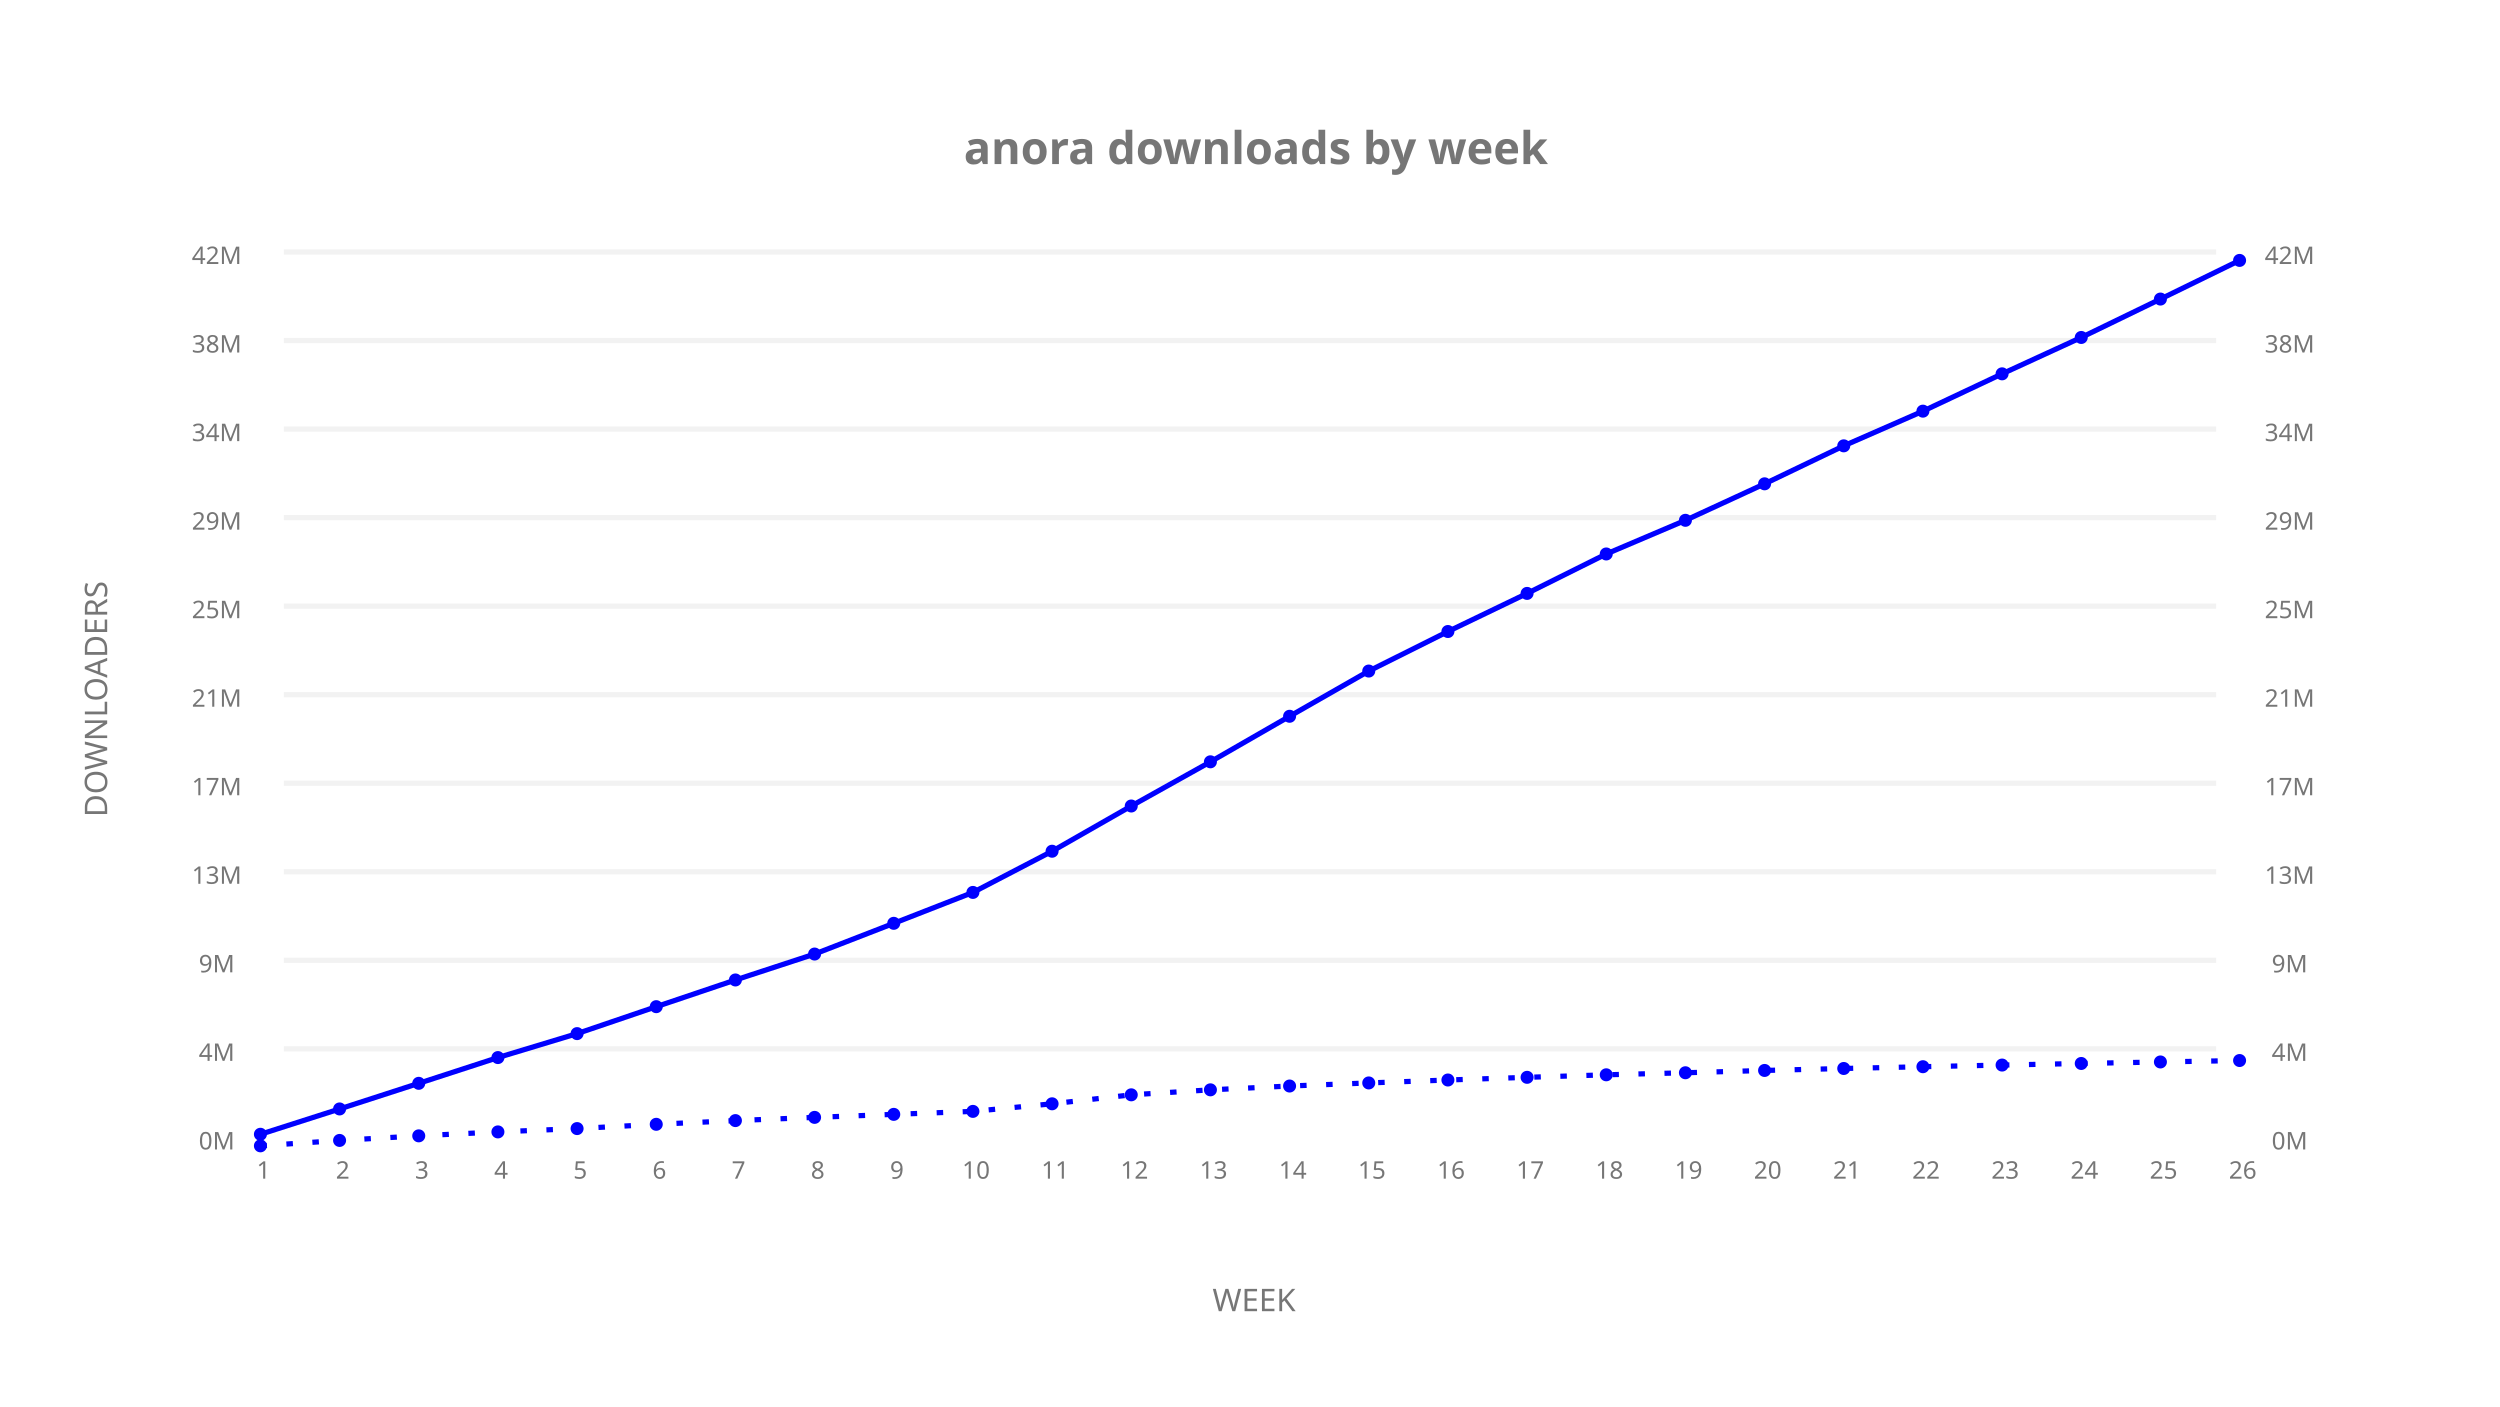
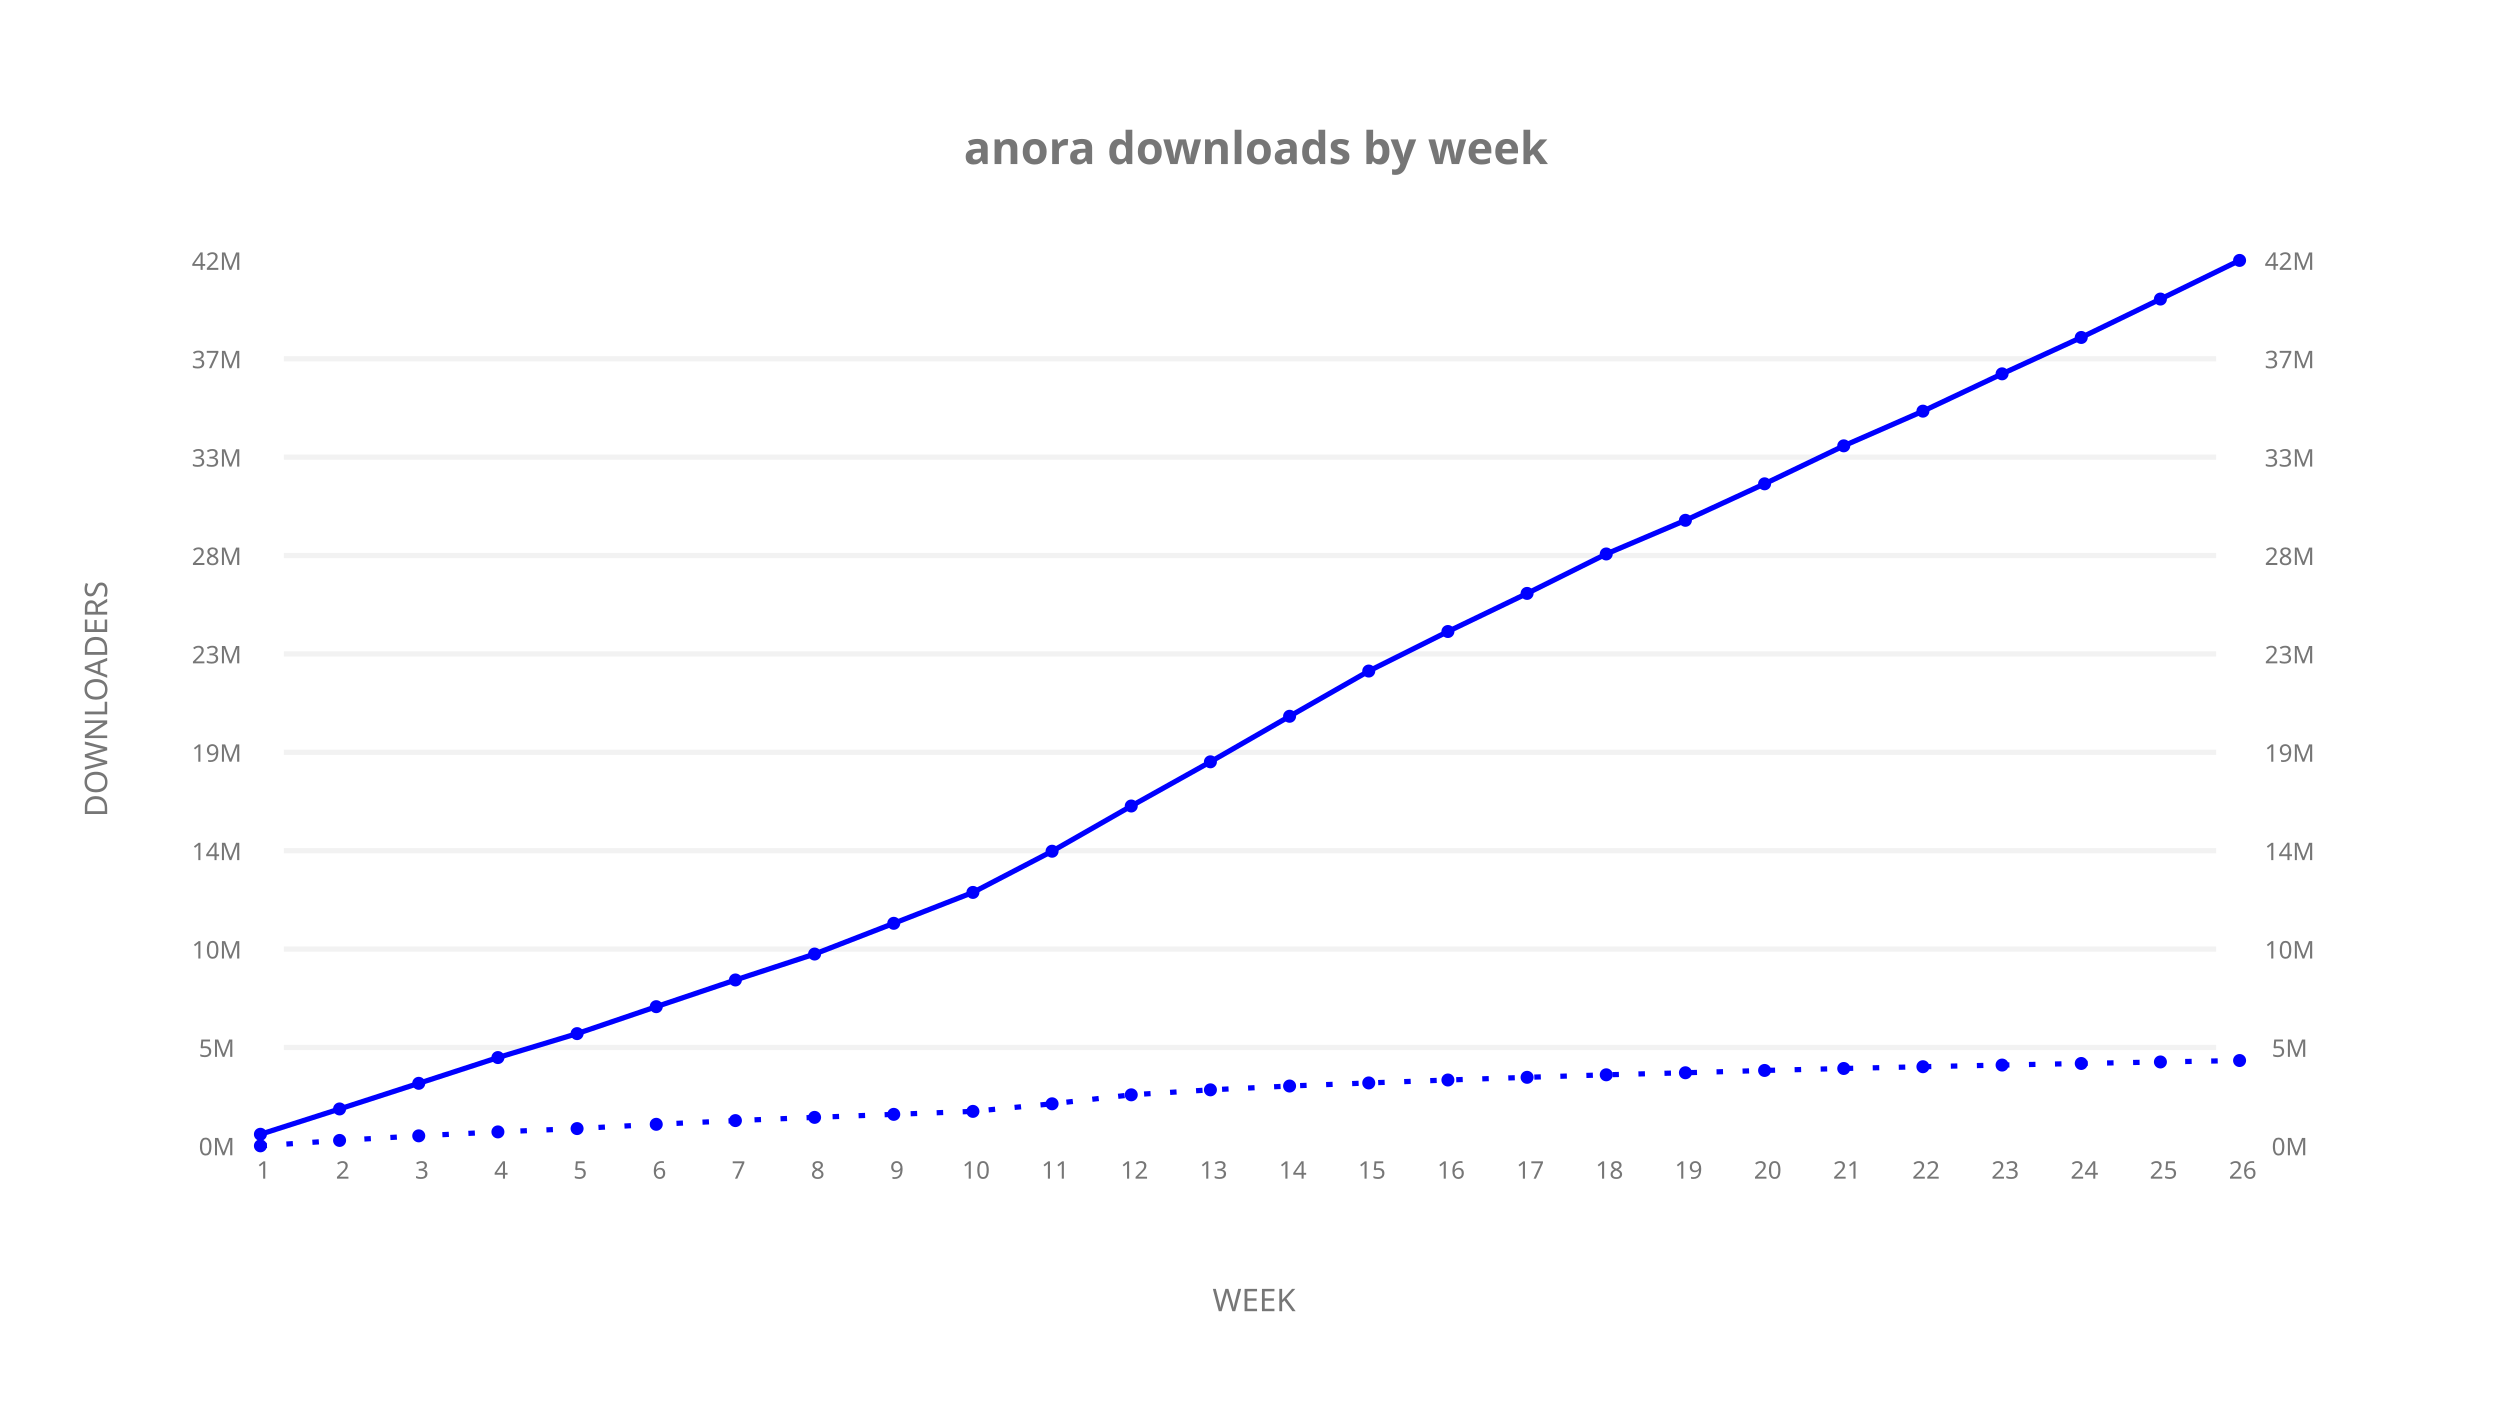
<svg xmlns="http://www.w3.org/2000/svg" xml:space="preserve" id="anora-downloads-by-week-anora-week" x="0px" y="0px" width="1920px" height="1080px" viewBox="0 0 1920 1080" enable-background="new 0 0 1920 1080" role="img">
  <g id="annotations">
    <text x="960" y="126" font-family="Atkinson Hyperlegible" font-size="26pt" text-anchor="middle" text-align="center" font-weight="600" font-style="normal" style="fill:rgb(118,118,118); fill-opacity:1; stroke:rgb(118,118,118); stroke-opacity:0; stroke-width:0.5"> anora downloads by week</text>
    <g id="axes-lines">
      <text x="960" y="1007" font-family="Atkinson Hyperlegible" font-size="18pt" text-anchor="middle" text-align="center" font-weight="500" font-style="normal" style="fill:rgb(118,118,118); fill-opacity:1; stroke:rgb(118,118,118); stroke-opacity:0; stroke-width:0.5"> WEEK</text>
      <text x="73" y="540" font-family="Atkinson Hyperlegible" font-size="18pt" text-anchor="middle" text-align="center" dominant-baseline="central" font-weight="500" font-style="normal" style="fill:rgb(118,118,118); fill-opacity:1; stroke:rgb(118,118,118); stroke-opacity:0; stroke-width:0.5" transform="rotate(-90,73,540)"> DOWNLOADERS</text>
    </g>
    <g id="tic-y-label-lines">
-       <line x1="218" y1="805.521" x2="1702" y2="805.521" style="fill:rgb(0,0,255); fill-opacity:0; stroke:rgb(242,242,242); stroke-opacity:1; stroke-width:4" />
-       <line x1="218" y1="737.521" x2="1702" y2="737.521" style="fill:rgb(0,0,255); fill-opacity:0; stroke:rgb(242,242,242); stroke-opacity:1; stroke-width:4" />
-       <line x1="218" y1="669.521" x2="1702" y2="669.521" style="fill:rgb(0,0,255); fill-opacity:0; stroke:rgb(242,242,242); stroke-opacity:1; stroke-width:4" />
-       <line x1="218" y1="601.521" x2="1702" y2="601.521" style="fill:rgb(0,0,255); fill-opacity:0; stroke:rgb(242,242,242); stroke-opacity:1; stroke-width:4" />
-       <line x1="218" y1="533.521" x2="1702" y2="533.521" style="fill:rgb(0,0,255); fill-opacity:0; stroke:rgb(242,242,242); stroke-opacity:1; stroke-width:4" />
-       <line x1="218" y1="465.521" x2="1702" y2="465.521" style="fill:rgb(0,0,255); fill-opacity:0; stroke:rgb(242,242,242); stroke-opacity:1; stroke-width:4" />
-       <line x1="218" y1="397.521" x2="1702" y2="397.521" style="fill:rgb(0,0,255); fill-opacity:0; stroke:rgb(242,242,242); stroke-opacity:1; stroke-width:4" />
-       <line x1="218" y1="329.521" x2="1702" y2="329.521" style="fill:rgb(0,0,255); fill-opacity:0; stroke:rgb(242,242,242); stroke-opacity:1; stroke-width:4" />
-       <line x1="218" y1="261.521" x2="1702" y2="261.521" style="fill:rgb(0,0,255); fill-opacity:0; stroke:rgb(242,242,242); stroke-opacity:1; stroke-width:4" />
-       <line x1="218" y1="193.521" x2="1702" y2="193.521" style="fill:rgb(0,0,255); fill-opacity:0; stroke:rgb(242,242,242); stroke-opacity:1; stroke-width:4" />
+       <line x1="218" y1="804.444" x2="1702" y2="804.444" style="fill:rgb(0,0,255); fill-opacity:0; stroke:rgb(242,242,242); stroke-opacity:1; stroke-width:4" />
+       <line x1="218" y1="728.889" x2="1702" y2="728.889" style="fill:rgb(0,0,255); fill-opacity:0; stroke:rgb(242,242,242); stroke-opacity:1; stroke-width:4" />
+       <line x1="218" y1="653.333" x2="1702" y2="653.333" style="fill:rgb(0,0,255); fill-opacity:0; stroke:rgb(242,242,242); stroke-opacity:1; stroke-width:4" />
+       <line x1="218" y1="577.778" x2="1702" y2="577.778" style="fill:rgb(0,0,255); fill-opacity:0; stroke:rgb(242,242,242); stroke-opacity:1; stroke-width:4" />
+       <line x1="218" y1="502.222" x2="1702" y2="502.222" style="fill:rgb(0,0,255); fill-opacity:0; stroke:rgb(242,242,242); stroke-opacity:1; stroke-width:4" />
+       <line x1="218" y1="426.667" x2="1702" y2="426.667" style="fill:rgb(0,0,255); fill-opacity:0; stroke:rgb(242,242,242); stroke-opacity:1; stroke-width:4" />
+       <line x1="218" y1="351.111" x2="1702" y2="351.111" style="fill:rgb(0,0,255); fill-opacity:0; stroke:rgb(242,242,242); stroke-opacity:1; stroke-width:4" />
+       <line x1="218" y1="275.556" x2="1702" y2="275.556" style="fill:rgb(0,0,255); fill-opacity:0; stroke:rgb(242,242,242); stroke-opacity:1; stroke-width:4" />
    </g>
    <g id="tic-x-labels">
      <text x="200" y="898" font-family="Atkinson Hyperlegible" font-size="14pt" text-anchor="middle" text-align="center" dominant-baseline="central" font-weight="400" font-style="normal" style="fill:rgb(118,118,118); fill-opacity:1; stroke:rgb(118,118,118); stroke-opacity:0; stroke-width:0.5"> 1</text>
      <text x="260.8" y="898" font-family="Atkinson Hyperlegible" font-size="14pt" text-anchor="middle" text-align="center" dominant-baseline="central" font-weight="400" font-style="normal" style="fill:rgb(118,118,118); fill-opacity:1; stroke:rgb(118,118,118); stroke-opacity:0; stroke-width:0.5"> 2</text>
      <text x="321.6" y="898" font-family="Atkinson Hyperlegible" font-size="14pt" text-anchor="middle" text-align="center" dominant-baseline="central" font-weight="400" font-style="normal" style="fill:rgb(118,118,118); fill-opacity:1; stroke:rgb(118,118,118); stroke-opacity:0; stroke-width:0.5"> 3</text>
      <text x="382.4" y="898" font-family="Atkinson Hyperlegible" font-size="14pt" text-anchor="middle" text-align="center" dominant-baseline="central" font-weight="400" font-style="normal" style="fill:rgb(118,118,118); fill-opacity:1; stroke:rgb(118,118,118); stroke-opacity:0; stroke-width:0.5"> 4</text>
      <text x="443.2" y="898" font-family="Atkinson Hyperlegible" font-size="14pt" text-anchor="middle" text-align="center" dominant-baseline="central" font-weight="400" font-style="normal" style="fill:rgb(118,118,118); fill-opacity:1; stroke:rgb(118,118,118); stroke-opacity:0; stroke-width:0.5"> 5</text>
      <text x="504" y="898" font-family="Atkinson Hyperlegible" font-size="14pt" text-anchor="middle" text-align="center" dominant-baseline="central" font-weight="400" font-style="normal" style="fill:rgb(118,118,118); fill-opacity:1; stroke:rgb(118,118,118); stroke-opacity:0; stroke-width:0.5"> 6</text>
      <text x="564.8" y="898" font-family="Atkinson Hyperlegible" font-size="14pt" text-anchor="middle" text-align="center" dominant-baseline="central" font-weight="400" font-style="normal" style="fill:rgb(118,118,118); fill-opacity:1; stroke:rgb(118,118,118); stroke-opacity:0; stroke-width:0.5"> 7</text>
      <text x="625.6" y="898" font-family="Atkinson Hyperlegible" font-size="14pt" text-anchor="middle" text-align="center" dominant-baseline="central" font-weight="400" font-style="normal" style="fill:rgb(118,118,118); fill-opacity:1; stroke:rgb(118,118,118); stroke-opacity:0; stroke-width:0.5"> 8</text>
      <text x="686.4" y="898" font-family="Atkinson Hyperlegible" font-size="14pt" text-anchor="middle" text-align="center" dominant-baseline="central" font-weight="400" font-style="normal" style="fill:rgb(118,118,118); fill-opacity:1; stroke:rgb(118,118,118); stroke-opacity:0; stroke-width:0.5"> 9</text>
      <text x="747.2" y="898" font-family="Atkinson Hyperlegible" font-size="14pt" text-anchor="middle" text-align="center" dominant-baseline="central" font-weight="400" font-style="normal" style="fill:rgb(118,118,118); fill-opacity:1; stroke:rgb(118,118,118); stroke-opacity:0; stroke-width:0.5"> 10</text>
      <text x="808" y="898" font-family="Atkinson Hyperlegible" font-size="14pt" text-anchor="middle" text-align="center" dominant-baseline="central" font-weight="400" font-style="normal" style="fill:rgb(118,118,118); fill-opacity:1; stroke:rgb(118,118,118); stroke-opacity:0; stroke-width:0.5"> 11</text>
      <text x="868.8" y="898" font-family="Atkinson Hyperlegible" font-size="14pt" text-anchor="middle" text-align="center" dominant-baseline="central" font-weight="400" font-style="normal" style="fill:rgb(118,118,118); fill-opacity:1; stroke:rgb(118,118,118); stroke-opacity:0; stroke-width:0.5"> 12</text>
      <text x="929.6" y="898" font-family="Atkinson Hyperlegible" font-size="14pt" text-anchor="middle" text-align="center" dominant-baseline="central" font-weight="400" font-style="normal" style="fill:rgb(118,118,118); fill-opacity:1; stroke:rgb(118,118,118); stroke-opacity:0; stroke-width:0.5"> 13</text>
      <text x="990.4" y="898" font-family="Atkinson Hyperlegible" font-size="14pt" text-anchor="middle" text-align="center" dominant-baseline="central" font-weight="400" font-style="normal" style="fill:rgb(118,118,118); fill-opacity:1; stroke:rgb(118,118,118); stroke-opacity:0; stroke-width:0.5"> 14</text>
      <text x="1051.2" y="898" font-family="Atkinson Hyperlegible" font-size="14pt" text-anchor="middle" text-align="center" dominant-baseline="central" font-weight="400" font-style="normal" style="fill:rgb(118,118,118); fill-opacity:1; stroke:rgb(118,118,118); stroke-opacity:0; stroke-width:0.5"> 15</text>
      <text x="1112" y="898" font-family="Atkinson Hyperlegible" font-size="14pt" text-anchor="middle" text-align="center" dominant-baseline="central" font-weight="400" font-style="normal" style="fill:rgb(118,118,118); fill-opacity:1; stroke:rgb(118,118,118); stroke-opacity:0; stroke-width:0.5"> 16</text>
      <text x="1172.8" y="898" font-family="Atkinson Hyperlegible" font-size="14pt" text-anchor="middle" text-align="center" dominant-baseline="central" font-weight="400" font-style="normal" style="fill:rgb(118,118,118); fill-opacity:1; stroke:rgb(118,118,118); stroke-opacity:0; stroke-width:0.5"> 17</text>
      <text x="1233.6" y="898" font-family="Atkinson Hyperlegible" font-size="14pt" text-anchor="middle" text-align="center" dominant-baseline="central" font-weight="400" font-style="normal" style="fill:rgb(118,118,118); fill-opacity:1; stroke:rgb(118,118,118); stroke-opacity:0; stroke-width:0.5"> 18</text>
      <text x="1294.4" y="898" font-family="Atkinson Hyperlegible" font-size="14pt" text-anchor="middle" text-align="center" dominant-baseline="central" font-weight="400" font-style="normal" style="fill:rgb(118,118,118); fill-opacity:1; stroke:rgb(118,118,118); stroke-opacity:0; stroke-width:0.5"> 19</text>
      <text x="1355.2" y="898" font-family="Atkinson Hyperlegible" font-size="14pt" text-anchor="middle" text-align="center" dominant-baseline="central" font-weight="400" font-style="normal" style="fill:rgb(118,118,118); fill-opacity:1; stroke:rgb(118,118,118); stroke-opacity:0; stroke-width:0.5"> 20</text>
      <text x="1416" y="898" font-family="Atkinson Hyperlegible" font-size="14pt" text-anchor="middle" text-align="center" dominant-baseline="central" font-weight="400" font-style="normal" style="fill:rgb(118,118,118); fill-opacity:1; stroke:rgb(118,118,118); stroke-opacity:0; stroke-width:0.5"> 21</text>
      <text x="1476.8" y="898" font-family="Atkinson Hyperlegible" font-size="14pt" text-anchor="middle" text-align="center" dominant-baseline="central" font-weight="400" font-style="normal" style="fill:rgb(118,118,118); fill-opacity:1; stroke:rgb(118,118,118); stroke-opacity:0; stroke-width:0.5"> 22</text>
      <text x="1537.6" y="898" font-family="Atkinson Hyperlegible" font-size="14pt" text-anchor="middle" text-align="center" dominant-baseline="central" font-weight="400" font-style="normal" style="fill:rgb(118,118,118); fill-opacity:1; stroke:rgb(118,118,118); stroke-opacity:0; stroke-width:0.5"> 23</text>
      <text x="1598.4" y="898" font-family="Atkinson Hyperlegible" font-size="14pt" text-anchor="middle" text-align="center" dominant-baseline="central" font-weight="400" font-style="normal" style="fill:rgb(118,118,118); fill-opacity:1; stroke:rgb(118,118,118); stroke-opacity:0; stroke-width:0.5"> 24</text>
      <text x="1659.2" y="898" font-family="Atkinson Hyperlegible" font-size="14pt" text-anchor="middle" text-align="center" dominant-baseline="central" font-weight="400" font-style="normal" style="fill:rgb(118,118,118); fill-opacity:1; stroke:rgb(118,118,118); stroke-opacity:0; stroke-width:0.5"> 25</text>
      <text x="1720" y="898" font-family="Atkinson Hyperlegible" font-size="14pt" text-anchor="middle" text-align="center" dominant-baseline="central" font-weight="400" font-style="normal" style="fill:rgb(118,118,118); fill-opacity:1; stroke:rgb(118,118,118); stroke-opacity:0; stroke-width:0.5"> 26</text>
    </g>
    <g id="tic-y-labels">
-       <text x="164" y="875.521" font-family="Atkinson Hyperlegible" font-size="14pt" text-anchor="middle" text-align="center" dominant-baseline="central" font-weight="400" font-style="normal" style="fill:rgb(118,118,118); fill-opacity:1; stroke:rgb(118,118,118); stroke-opacity:0; stroke-width:0.5"> 0M</text>
-       <text x="1756" y="875.521" font-family="Atkinson Hyperlegible" font-size="14pt" text-anchor="middle" text-align="center" dominant-baseline="central" font-weight="400" font-style="normal" style="fill:rgb(118,118,118); fill-opacity:1; stroke:rgb(118,118,118); stroke-opacity:0; stroke-width:0.5"> 0M</text>
-       <text x="164" y="807.521" font-family="Atkinson Hyperlegible" font-size="14pt" text-anchor="middle" text-align="center" dominant-baseline="central" font-weight="400" font-style="normal" style="fill:rgb(118,118,118); fill-opacity:1; stroke:rgb(118,118,118); stroke-opacity:0; stroke-width:0.5"> 4M</text>
-       <text x="1756" y="807.521" font-family="Atkinson Hyperlegible" font-size="14pt" text-anchor="middle" text-align="center" dominant-baseline="central" font-weight="400" font-style="normal" style="fill:rgb(118,118,118); fill-opacity:1; stroke:rgb(118,118,118); stroke-opacity:0; stroke-width:0.5"> 4M</text>
-       <text x="164" y="739.521" font-family="Atkinson Hyperlegible" font-size="14pt" text-anchor="middle" text-align="center" dominant-baseline="central" font-weight="400" font-style="normal" style="fill:rgb(118,118,118); fill-opacity:1; stroke:rgb(118,118,118); stroke-opacity:0; stroke-width:0.5"> 9M</text>
-       <text x="1756" y="739.521" font-family="Atkinson Hyperlegible" font-size="14pt" text-anchor="middle" text-align="center" dominant-baseline="central" font-weight="400" font-style="normal" style="fill:rgb(118,118,118); fill-opacity:1; stroke:rgb(118,118,118); stroke-opacity:0; stroke-width:0.5"> 9M</text>
-       <text x="164" y="671.521" font-family="Atkinson Hyperlegible" font-size="14pt" text-anchor="middle" text-align="center" dominant-baseline="central" font-weight="400" font-style="normal" style="fill:rgb(118,118,118); fill-opacity:1; stroke:rgb(118,118,118); stroke-opacity:0; stroke-width:0.5"> 13M</text>
-       <text x="1756" y="671.521" font-family="Atkinson Hyperlegible" font-size="14pt" text-anchor="middle" text-align="center" dominant-baseline="central" font-weight="400" font-style="normal" style="fill:rgb(118,118,118); fill-opacity:1; stroke:rgb(118,118,118); stroke-opacity:0; stroke-width:0.5"> 13M</text>
-       <text x="164" y="603.521" font-family="Atkinson Hyperlegible" font-size="14pt" text-anchor="middle" text-align="center" dominant-baseline="central" font-weight="400" font-style="normal" style="fill:rgb(118,118,118); fill-opacity:1; stroke:rgb(118,118,118); stroke-opacity:0; stroke-width:0.5"> 17M</text>
-       <text x="1756" y="603.521" font-family="Atkinson Hyperlegible" font-size="14pt" text-anchor="middle" text-align="center" dominant-baseline="central" font-weight="400" font-style="normal" style="fill:rgb(118,118,118); fill-opacity:1; stroke:rgb(118,118,118); stroke-opacity:0; stroke-width:0.5"> 17M</text>
-       <text x="164" y="535.521" font-family="Atkinson Hyperlegible" font-size="14pt" text-anchor="middle" text-align="center" dominant-baseline="central" font-weight="400" font-style="normal" style="fill:rgb(118,118,118); fill-opacity:1; stroke:rgb(118,118,118); stroke-opacity:0; stroke-width:0.5"> 21M</text>
-       <text x="1756" y="535.521" font-family="Atkinson Hyperlegible" font-size="14pt" text-anchor="middle" text-align="center" dominant-baseline="central" font-weight="400" font-style="normal" style="fill:rgb(118,118,118); fill-opacity:1; stroke:rgb(118,118,118); stroke-opacity:0; stroke-width:0.5"> 21M</text>
-       <text x="164" y="467.521" font-family="Atkinson Hyperlegible" font-size="14pt" text-anchor="middle" text-align="center" dominant-baseline="central" font-weight="400" font-style="normal" style="fill:rgb(118,118,118); fill-opacity:1; stroke:rgb(118,118,118); stroke-opacity:0; stroke-width:0.5"> 25M</text>
-       <text x="1756" y="467.521" font-family="Atkinson Hyperlegible" font-size="14pt" text-anchor="middle" text-align="center" dominant-baseline="central" font-weight="400" font-style="normal" style="fill:rgb(118,118,118); fill-opacity:1; stroke:rgb(118,118,118); stroke-opacity:0; stroke-width:0.5"> 25M</text>
-       <text x="164" y="399.521" font-family="Atkinson Hyperlegible" font-size="14pt" text-anchor="middle" text-align="center" dominant-baseline="central" font-weight="400" font-style="normal" style="fill:rgb(118,118,118); fill-opacity:1; stroke:rgb(118,118,118); stroke-opacity:0; stroke-width:0.5"> 29M</text>
-       <text x="1756" y="399.521" font-family="Atkinson Hyperlegible" font-size="14pt" text-anchor="middle" text-align="center" dominant-baseline="central" font-weight="400" font-style="normal" style="fill:rgb(118,118,118); fill-opacity:1; stroke:rgb(118,118,118); stroke-opacity:0; stroke-width:0.5"> 29M</text>
-       <text x="164" y="331.521" font-family="Atkinson Hyperlegible" font-size="14pt" text-anchor="middle" text-align="center" dominant-baseline="central" font-weight="400" font-style="normal" style="fill:rgb(118,118,118); fill-opacity:1; stroke:rgb(118,118,118); stroke-opacity:0; stroke-width:0.5"> 34M</text>
-       <text x="1756" y="331.521" font-family="Atkinson Hyperlegible" font-size="14pt" text-anchor="middle" text-align="center" dominant-baseline="central" font-weight="400" font-style="normal" style="fill:rgb(118,118,118); fill-opacity:1; stroke:rgb(118,118,118); stroke-opacity:0; stroke-width:0.5"> 34M</text>
-       <text x="164" y="263.521" font-family="Atkinson Hyperlegible" font-size="14pt" text-anchor="middle" text-align="center" dominant-baseline="central" font-weight="400" font-style="normal" style="fill:rgb(118,118,118); fill-opacity:1; stroke:rgb(118,118,118); stroke-opacity:0; stroke-width:0.5"> 38M</text>
-       <text x="1756" y="263.521" font-family="Atkinson Hyperlegible" font-size="14pt" text-anchor="middle" text-align="center" dominant-baseline="central" font-weight="400" font-style="normal" style="fill:rgb(118,118,118); fill-opacity:1; stroke:rgb(118,118,118); stroke-opacity:0; stroke-width:0.5"> 38M</text>
-       <text x="164" y="195.521" font-family="Atkinson Hyperlegible" font-size="14pt" text-anchor="middle" text-align="center" dominant-baseline="central" font-weight="400" font-style="normal" style="fill:rgb(118,118,118); fill-opacity:1; stroke:rgb(118,118,118); stroke-opacity:0; stroke-width:0.5"> 42M</text>
-       <text x="1756" y="195.521" font-family="Atkinson Hyperlegible" font-size="14pt" text-anchor="middle" text-align="center" dominant-baseline="central" font-weight="400" font-style="normal" style="fill:rgb(118,118,118); fill-opacity:1; stroke:rgb(118,118,118); stroke-opacity:0; stroke-width:0.5"> 42M</text>
+       <text x="164" y="880" font-family="Atkinson Hyperlegible" font-size="14pt" text-anchor="middle" text-align="center" dominant-baseline="central" font-weight="400" font-style="normal" style="fill:rgb(118,118,118); fill-opacity:1; stroke:rgb(118,118,118); stroke-opacity:0; stroke-width:0.5"> 0M</text>
+       <text x="1756" y="880" font-family="Atkinson Hyperlegible" font-size="14pt" text-anchor="middle" text-align="center" dominant-baseline="central" font-weight="400" font-style="normal" style="fill:rgb(118,118,118); fill-opacity:1; stroke:rgb(118,118,118); stroke-opacity:0; stroke-width:0.5"> 0M</text>
+       <text x="164" y="804.444" font-family="Atkinson Hyperlegible" font-size="14pt" text-anchor="middle" text-align="center" dominant-baseline="central" font-weight="400" font-style="normal" style="fill:rgb(118,118,118); fill-opacity:1; stroke:rgb(118,118,118); stroke-opacity:0; stroke-width:0.5"> 5M</text>
+       <text x="1756" y="804.444" font-family="Atkinson Hyperlegible" font-size="14pt" text-anchor="middle" text-align="center" dominant-baseline="central" font-weight="400" font-style="normal" style="fill:rgb(118,118,118); fill-opacity:1; stroke:rgb(118,118,118); stroke-opacity:0; stroke-width:0.5"> 5M</text>
+       <text x="164" y="728.889" font-family="Atkinson Hyperlegible" font-size="14pt" text-anchor="middle" text-align="center" dominant-baseline="central" font-weight="400" font-style="normal" style="fill:rgb(118,118,118); fill-opacity:1; stroke:rgb(118,118,118); stroke-opacity:0; stroke-width:0.5"> 10M</text>
+       <text x="1756" y="728.889" font-family="Atkinson Hyperlegible" font-size="14pt" text-anchor="middle" text-align="center" dominant-baseline="central" font-weight="400" font-style="normal" style="fill:rgb(118,118,118); fill-opacity:1; stroke:rgb(118,118,118); stroke-opacity:0; stroke-width:0.5"> 10M</text>
+       <text x="164" y="653.333" font-family="Atkinson Hyperlegible" font-size="14pt" text-anchor="middle" text-align="center" dominant-baseline="central" font-weight="400" font-style="normal" style="fill:rgb(118,118,118); fill-opacity:1; stroke:rgb(118,118,118); stroke-opacity:0; stroke-width:0.5"> 14M</text>
+       <text x="1756" y="653.333" font-family="Atkinson Hyperlegible" font-size="14pt" text-anchor="middle" text-align="center" dominant-baseline="central" font-weight="400" font-style="normal" style="fill:rgb(118,118,118); fill-opacity:1; stroke:rgb(118,118,118); stroke-opacity:0; stroke-width:0.5"> 14M</text>
+       <text x="164" y="577.778" font-family="Atkinson Hyperlegible" font-size="14pt" text-anchor="middle" text-align="center" dominant-baseline="central" font-weight="400" font-style="normal" style="fill:rgb(118,118,118); fill-opacity:1; stroke:rgb(118,118,118); stroke-opacity:0; stroke-width:0.5"> 19M</text>
+       <text x="1756" y="577.778" font-family="Atkinson Hyperlegible" font-size="14pt" text-anchor="middle" text-align="center" dominant-baseline="central" font-weight="400" font-style="normal" style="fill:rgb(118,118,118); fill-opacity:1; stroke:rgb(118,118,118); stroke-opacity:0; stroke-width:0.5"> 19M</text>
+       <text x="164" y="502.222" font-family="Atkinson Hyperlegible" font-size="14pt" text-anchor="middle" text-align="center" dominant-baseline="central" font-weight="400" font-style="normal" style="fill:rgb(118,118,118); fill-opacity:1; stroke:rgb(118,118,118); stroke-opacity:0; stroke-width:0.5"> 23M</text>
+       <text x="1756" y="502.222" font-family="Atkinson Hyperlegible" font-size="14pt" text-anchor="middle" text-align="center" dominant-baseline="central" font-weight="400" font-style="normal" style="fill:rgb(118,118,118); fill-opacity:1; stroke:rgb(118,118,118); stroke-opacity:0; stroke-width:0.5"> 23M</text>
+       <text x="164" y="426.667" font-family="Atkinson Hyperlegible" font-size="14pt" text-anchor="middle" text-align="center" dominant-baseline="central" font-weight="400" font-style="normal" style="fill:rgb(118,118,118); fill-opacity:1; stroke:rgb(118,118,118); stroke-opacity:0; stroke-width:0.5"> 28M</text>
+       <text x="1756" y="426.667" font-family="Atkinson Hyperlegible" font-size="14pt" text-anchor="middle" text-align="center" dominant-baseline="central" font-weight="400" font-style="normal" style="fill:rgb(118,118,118); fill-opacity:1; stroke:rgb(118,118,118); stroke-opacity:0; stroke-width:0.5"> 28M</text>
+       <text x="164" y="351.111" font-family="Atkinson Hyperlegible" font-size="14pt" text-anchor="middle" text-align="center" dominant-baseline="central" font-weight="400" font-style="normal" style="fill:rgb(118,118,118); fill-opacity:1; stroke:rgb(118,118,118); stroke-opacity:0; stroke-width:0.5"> 33M</text>
+       <text x="1756" y="351.111" font-family="Atkinson Hyperlegible" font-size="14pt" text-anchor="middle" text-align="center" dominant-baseline="central" font-weight="400" font-style="normal" style="fill:rgb(118,118,118); fill-opacity:1; stroke:rgb(118,118,118); stroke-opacity:0; stroke-width:0.5"> 33M</text>
+       <text x="164" y="275.556" font-family="Atkinson Hyperlegible" font-size="14pt" text-anchor="middle" text-align="center" dominant-baseline="central" font-weight="400" font-style="normal" style="fill:rgb(118,118,118); fill-opacity:1; stroke:rgb(118,118,118); stroke-opacity:0; stroke-width:0.5"> 37M</text>
+       <text x="1756" y="275.556" font-family="Atkinson Hyperlegible" font-size="14pt" text-anchor="middle" text-align="center" dominant-baseline="central" font-weight="400" font-style="normal" style="fill:rgb(118,118,118); fill-opacity:1; stroke:rgb(118,118,118); stroke-opacity:0; stroke-width:0.5"> 37M</text>
+       <text x="164" y="200" font-family="Atkinson Hyperlegible" font-size="14pt" text-anchor="middle" text-align="center" dominant-baseline="central" font-weight="400" font-style="normal" style="fill:rgb(118,118,118); fill-opacity:1; stroke:rgb(118,118,118); stroke-opacity:0; stroke-width:0.5"> 42M</text>
+       <text x="1756" y="200" font-family="Atkinson Hyperlegible" font-size="14pt" text-anchor="middle" text-align="center" dominant-baseline="central" font-weight="400" font-style="normal" style="fill:rgb(118,118,118); fill-opacity:1; stroke:rgb(118,118,118); stroke-opacity:0; stroke-width:0.5"> 42M</text>
    </g>
  </g>
  <g id="polyline-anora downloads by week">
    <polyline points="200,871.127 260.8,851.674 321.6,831.994 382.4,812.212 443.2,793.817 504,773.126 564.8,752.615 625.6,732.706 686.4,709.109 747.2,685.38 808,653.746 868.8,619.016 929.6,585.072 990.4,550.101 1051.2,515.367 1112,485.004 1172.8,455.739 1233.6,425.45 1294.4,399.603 1355.2,371.574 1416,342.403 1476.8,315.77 1537.6,287.106 1598.4,259.171 1659.2,229.682 1720,200 " style="fill:rgb(0,0,255); fill-opacity:0; stroke:rgb(0,0,255); stroke-opacity:1; stroke-width:4" />
  </g>
  <g id="markers-anora downloads by week">
    <circle cx="200" cy="871.127" r="5" style="fill:rgb(0,0,255); fill-opacity:1; stroke:rgb(0,0,255); stroke-opacity:0; stroke-width:4">
</circle>
    <circle cx="260.8" cy="851.674" r="5" style="fill:rgb(0,0,255); fill-opacity:1; stroke:rgb(0,0,255); stroke-opacity:0; stroke-width:4">
</circle>
    <circle cx="321.6" cy="831.994" r="5" style="fill:rgb(0,0,255); fill-opacity:1; stroke:rgb(0,0,255); stroke-opacity:0; stroke-width:4">
</circle>
    <circle cx="382.4" cy="812.212" r="5" style="fill:rgb(0,0,255); fill-opacity:1; stroke:rgb(0,0,255); stroke-opacity:0; stroke-width:4">
</circle>
    <circle cx="443.2" cy="793.817" r="5" style="fill:rgb(0,0,255); fill-opacity:1; stroke:rgb(0,0,255); stroke-opacity:0; stroke-width:4">
</circle>
    <circle cx="504" cy="773.126" r="5" style="fill:rgb(0,0,255); fill-opacity:1; stroke:rgb(0,0,255); stroke-opacity:0; stroke-width:4">
</circle>
    <circle cx="564.8" cy="752.615" r="5" style="fill:rgb(0,0,255); fill-opacity:1; stroke:rgb(0,0,255); stroke-opacity:0; stroke-width:4">
</circle>
    <circle cx="625.6" cy="732.706" r="5" style="fill:rgb(0,0,255); fill-opacity:1; stroke:rgb(0,0,255); stroke-opacity:0; stroke-width:4">
</circle>
    <circle cx="686.4" cy="709.109" r="5" style="fill:rgb(0,0,255); fill-opacity:1; stroke:rgb(0,0,255); stroke-opacity:0; stroke-width:4">
</circle>
    <circle cx="747.2" cy="685.38" r="5" style="fill:rgb(0,0,255); fill-opacity:1; stroke:rgb(0,0,255); stroke-opacity:0; stroke-width:4">
</circle>
    <circle cx="808" cy="653.746" r="5" style="fill:rgb(0,0,255); fill-opacity:1; stroke:rgb(0,0,255); stroke-opacity:0; stroke-width:4">
</circle>
    <circle cx="868.8" cy="619.016" r="5" style="fill:rgb(0,0,255); fill-opacity:1; stroke:rgb(0,0,255); stroke-opacity:0; stroke-width:4">
</circle>
    <circle cx="929.6" cy="585.072" r="5" style="fill:rgb(0,0,255); fill-opacity:1; stroke:rgb(0,0,255); stroke-opacity:0; stroke-width:4">
</circle>
    <circle cx="990.4" cy="550.101" r="5" style="fill:rgb(0,0,255); fill-opacity:1; stroke:rgb(0,0,255); stroke-opacity:0; stroke-width:4">
</circle>
    <circle cx="1051.2" cy="515.367" r="5" style="fill:rgb(0,0,255); fill-opacity:1; stroke:rgb(0,0,255); stroke-opacity:0; stroke-width:4">
</circle>
    <circle cx="1112" cy="485.004" r="5" style="fill:rgb(0,0,255); fill-opacity:1; stroke:rgb(0,0,255); stroke-opacity:0; stroke-width:4">
</circle>
    <circle cx="1172.8" cy="455.739" r="5" style="fill:rgb(0,0,255); fill-opacity:1; stroke:rgb(0,0,255); stroke-opacity:0; stroke-width:4">
</circle>
    <circle cx="1233.6" cy="425.45" r="5" style="fill:rgb(0,0,255); fill-opacity:1; stroke:rgb(0,0,255); stroke-opacity:0; stroke-width:4">
</circle>
    <circle cx="1294.4" cy="399.603" r="5" style="fill:rgb(0,0,255); fill-opacity:1; stroke:rgb(0,0,255); stroke-opacity:0; stroke-width:4">
</circle>
    <circle cx="1355.2" cy="371.574" r="5" style="fill:rgb(0,0,255); fill-opacity:1; stroke:rgb(0,0,255); stroke-opacity:0; stroke-width:4">
</circle>
    <circle cx="1416" cy="342.403" r="5" style="fill:rgb(0,0,255); fill-opacity:1; stroke:rgb(0,0,255); stroke-opacity:0; stroke-width:4">
</circle>
    <circle cx="1476.8" cy="315.77" r="5" style="fill:rgb(0,0,255); fill-opacity:1; stroke:rgb(0,0,255); stroke-opacity:0; stroke-width:4">
</circle>
    <circle cx="1537.6" cy="287.106" r="5" style="fill:rgb(0,0,255); fill-opacity:1; stroke:rgb(0,0,255); stroke-opacity:0; stroke-width:4">
</circle>
    <circle cx="1598.4" cy="259.171" r="5" style="fill:rgb(0,0,255); fill-opacity:1; stroke:rgb(0,0,255); stroke-opacity:0; stroke-width:4">
</circle>
    <circle cx="1659.2" cy="229.682" r="5" style="fill:rgb(0,0,255); fill-opacity:1; stroke:rgb(0,0,255); stroke-opacity:0; stroke-width:4">
</circle>
    <circle cx="1720" cy="200" r="5" style="fill:rgb(0,0,255); fill-opacity:1; stroke:rgb(0,0,255); stroke-opacity:0; stroke-width:4">
</circle>
  </g>
  <g id="polyline-anora downloads by week uploaders">
    <polyline points="200,880 260.8,875.855 321.6,872.332 382.4,869.306 443.2,866.75 504,863.47 564.8,860.617 625.6,858.145 686.4,855.831 747.2,853.544 808,847.72 868.8,840.824 929.6,836.992 990.4,834.063 1051.2,831.698 1112,829.44 1172.8,827.387 1233.6,825.446 1294.4,823.877 1355.2,822.108 1416,820.598 1476.8,819.234 1537.6,817.966 1598.4,816.75 1659.2,815.587 1720,814.483 " stroke-dasharray="5 15" style="fill:rgb(0,0,255); fill-opacity:0; stroke:rgb(0,0,255); stroke-opacity:1; stroke-width:4" />
  </g>
  <g id="markers-anora downloads by week uploaders">
    <circle cx="200" cy="880" r="5" style="fill:rgb(0,0,255); fill-opacity:1; stroke:rgb(0,0,255); stroke-opacity:0; stroke-width:4">
</circle>
    <circle cx="260.8" cy="875.855" r="5" style="fill:rgb(0,0,255); fill-opacity:1; stroke:rgb(0,0,255); stroke-opacity:0; stroke-width:4">
</circle>
    <circle cx="321.6" cy="872.332" r="5" style="fill:rgb(0,0,255); fill-opacity:1; stroke:rgb(0,0,255); stroke-opacity:0; stroke-width:4">
</circle>
    <circle cx="382.4" cy="869.306" r="5" style="fill:rgb(0,0,255); fill-opacity:1; stroke:rgb(0,0,255); stroke-opacity:0; stroke-width:4">
</circle>
    <circle cx="443.2" cy="866.75" r="5" style="fill:rgb(0,0,255); fill-opacity:1; stroke:rgb(0,0,255); stroke-opacity:0; stroke-width:4">
</circle>
    <circle cx="504" cy="863.47" r="5" style="fill:rgb(0,0,255); fill-opacity:1; stroke:rgb(0,0,255); stroke-opacity:0; stroke-width:4">
</circle>
    <circle cx="564.8" cy="860.617" r="5" style="fill:rgb(0,0,255); fill-opacity:1; stroke:rgb(0,0,255); stroke-opacity:0; stroke-width:4">
</circle>
    <circle cx="625.6" cy="858.145" r="5" style="fill:rgb(0,0,255); fill-opacity:1; stroke:rgb(0,0,255); stroke-opacity:0; stroke-width:4">
</circle>
    <circle cx="686.4" cy="855.831" r="5" style="fill:rgb(0,0,255); fill-opacity:1; stroke:rgb(0,0,255); stroke-opacity:0; stroke-width:4">
</circle>
    <circle cx="747.2" cy="853.544" r="5" style="fill:rgb(0,0,255); fill-opacity:1; stroke:rgb(0,0,255); stroke-opacity:0; stroke-width:4">
</circle>
    <circle cx="808" cy="847.72" r="5" style="fill:rgb(0,0,255); fill-opacity:1; stroke:rgb(0,0,255); stroke-opacity:0; stroke-width:4">
</circle>
    <circle cx="868.8" cy="840.824" r="5" style="fill:rgb(0,0,255); fill-opacity:1; stroke:rgb(0,0,255); stroke-opacity:0; stroke-width:4">
</circle>
    <circle cx="929.6" cy="836.992" r="5" style="fill:rgb(0,0,255); fill-opacity:1; stroke:rgb(0,0,255); stroke-opacity:0; stroke-width:4">
</circle>
    <circle cx="990.4" cy="834.063" r="5" style="fill:rgb(0,0,255); fill-opacity:1; stroke:rgb(0,0,255); stroke-opacity:0; stroke-width:4">
</circle>
    <circle cx="1051.2" cy="831.698" r="5" style="fill:rgb(0,0,255); fill-opacity:1; stroke:rgb(0,0,255); stroke-opacity:0; stroke-width:4">
</circle>
    <circle cx="1112" cy="829.44" r="5" style="fill:rgb(0,0,255); fill-opacity:1; stroke:rgb(0,0,255); stroke-opacity:0; stroke-width:4">
</circle>
    <circle cx="1172.8" cy="827.387" r="5" style="fill:rgb(0,0,255); fill-opacity:1; stroke:rgb(0,0,255); stroke-opacity:0; stroke-width:4">
</circle>
    <circle cx="1233.6" cy="825.446" r="5" style="fill:rgb(0,0,255); fill-opacity:1; stroke:rgb(0,0,255); stroke-opacity:0; stroke-width:4">
</circle>
    <circle cx="1294.4" cy="823.877" r="5" style="fill:rgb(0,0,255); fill-opacity:1; stroke:rgb(0,0,255); stroke-opacity:0; stroke-width:4">
</circle>
    <circle cx="1355.2" cy="822.108" r="5" style="fill:rgb(0,0,255); fill-opacity:1; stroke:rgb(0,0,255); stroke-opacity:0; stroke-width:4">
</circle>
    <circle cx="1416" cy="820.598" r="5" style="fill:rgb(0,0,255); fill-opacity:1; stroke:rgb(0,0,255); stroke-opacity:0; stroke-width:4">
</circle>
    <circle cx="1476.8" cy="819.234" r="5" style="fill:rgb(0,0,255); fill-opacity:1; stroke:rgb(0,0,255); stroke-opacity:0; stroke-width:4">
</circle>
    <circle cx="1537.6" cy="817.966" r="5" style="fill:rgb(0,0,255); fill-opacity:1; stroke:rgb(0,0,255); stroke-opacity:0; stroke-width:4">
</circle>
    <circle cx="1598.4" cy="816.75" r="5" style="fill:rgb(0,0,255); fill-opacity:1; stroke:rgb(0,0,255); stroke-opacity:0; stroke-width:4">
</circle>
    <circle cx="1659.2" cy="815.587" r="5" style="fill:rgb(0,0,255); fill-opacity:1; stroke:rgb(0,0,255); stroke-opacity:0; stroke-width:4">
</circle>
    <circle cx="1720" cy="814.483" r="5" style="fill:rgb(0,0,255); fill-opacity:1; stroke:rgb(0,0,255); stroke-opacity:0; stroke-width:4">
</circle>
  </g>
</svg>
